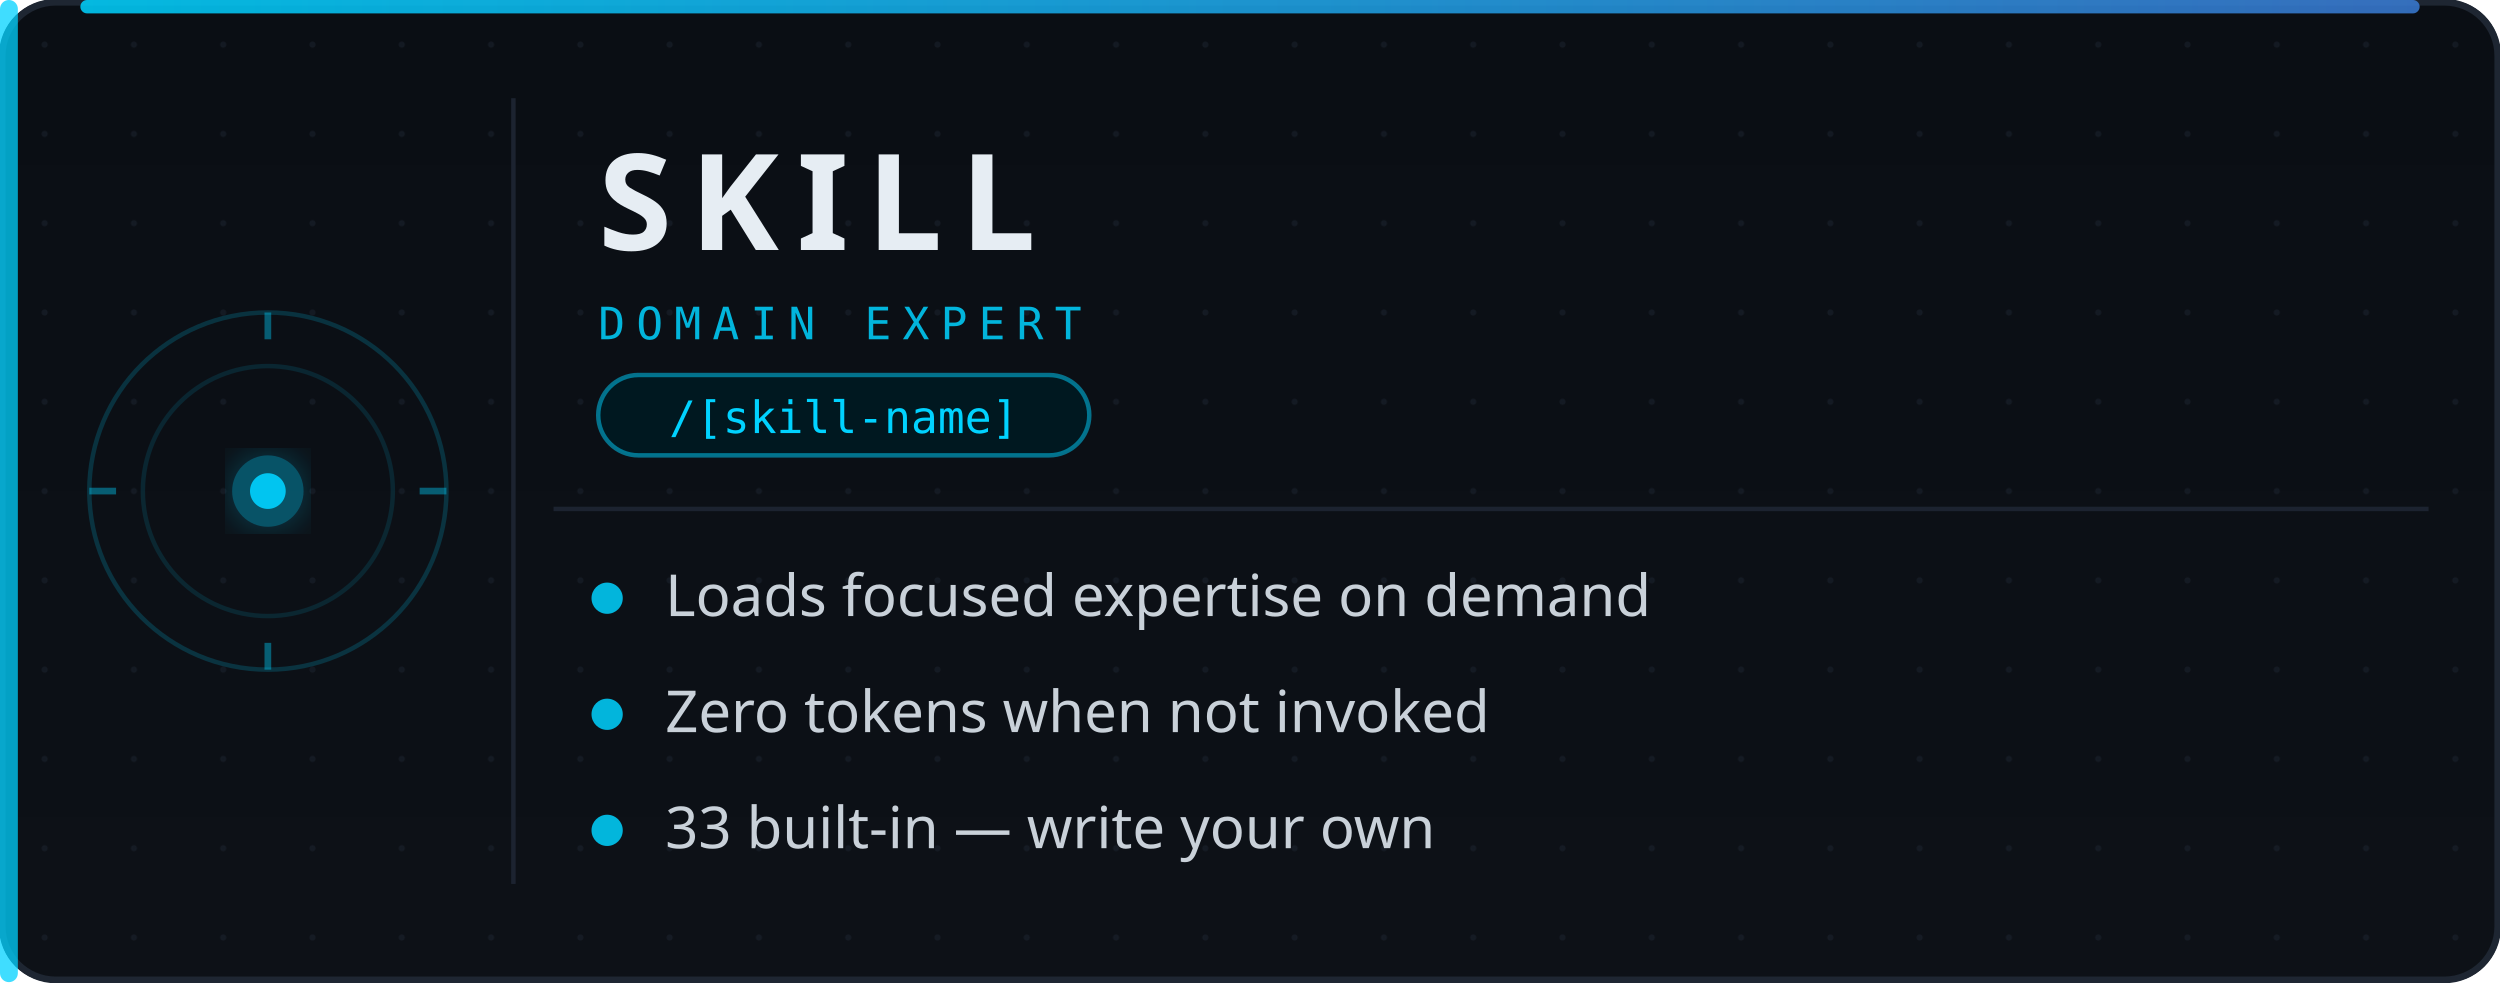
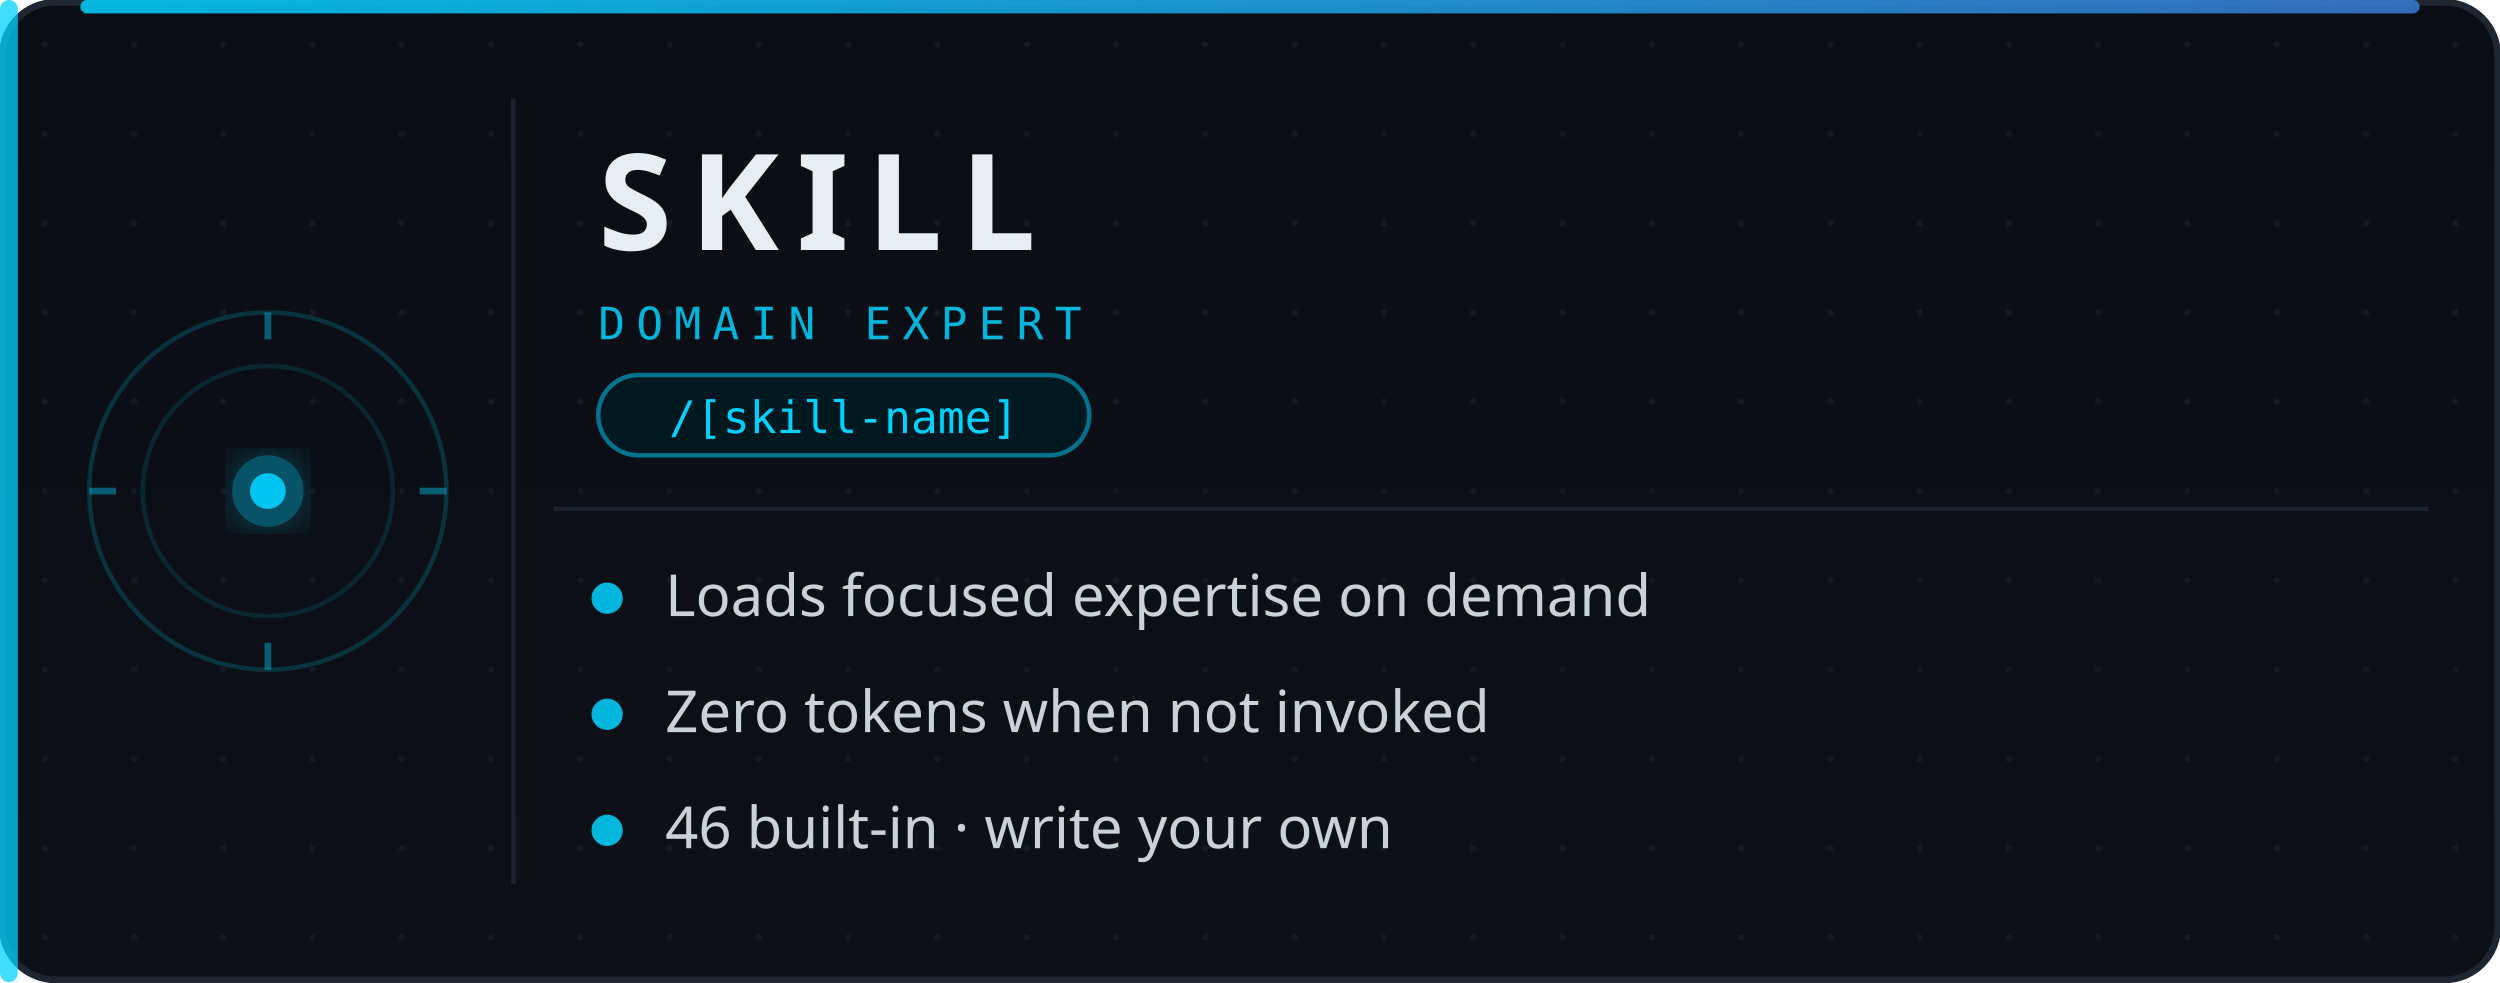
<svg xmlns="http://www.w3.org/2000/svg" width="560" height="220" viewBox="0 0 560 220">
  <defs>
    <linearGradient id="cs-bg" x1="0" y1="0" x2="0" y2="1" gradientUnits="objectBoundingBox">
      <stop offset="0%" stop-color="#0a0e14" />
      <stop offset="100%" stop-color="#0d1117" />
    </linearGradient>
    <linearGradient id="cs-top" x1="0%" y1="0%" x2="100%" y2="0%">
      <stop offset="0%" stop-color="#00d2ff" />
      <stop offset="100%" stop-color="#3a7bd5" />
    </linearGradient>
    <filter id="cs-glow">
      <feGaussianBlur in="SourceGraphic" stdDeviation="5" result="b" />
      <feMerge>
        <feMergeNode in="b" />
        <feMergeNode in="SourceGraphic" />
      </feMerge>
    </filter>
    <style>
      .cs-mono { font-family: 'SF Mono','Cascadia Code','Consolas',monospace; }
      .cs-sans { font-family: 'Segoe UI',system-ui,-apple-system,sans-serif; }
      @keyframes cs-pulse {
        0%,100% { opacity: 0.35; }
        50%      { opacity: 0.9; }
      }
      .cs-core { animation: cs-pulse 2.8s ease-in-out infinite; }
+       @media (prefers-reduced-motion: reduce) {
+         .cs-core { animation: none; opacity: 0.6; }
+       }
    </style>
  </defs>
  <rect width="560" height="220" rx="12" fill="url(#cs-bg)" />
  <pattern id="cs-dots" x="0" y="0" width="20" height="20" patternUnits="userSpaceOnUse">
    <circle cx="10" cy="10" r="0.7" fill="#1e2632" opacity="0.8" />
  </pattern>
  <rect width="560" height="220" rx="12" fill="url(#cs-dots)" opacity="0.6" />
  <rect x="0.5" y="0.5" width="559" height="219" rx="12" fill="none" stroke="#1e2632" stroke-width="1.5" />
  <rect x="18" y="0" width="524" height="3" rx="1.5" fill="url(#cs-top)" opacity="0.85" />
  <rect x="0" y="0" width="4" height="220" rx="2" fill="#00d2ff" opacity="0.75" />
  <circle cx="60" cy="110" r="40" fill="none" stroke="#00d2ff" stroke-width="1" opacity="0.18" />
  <circle cx="60" cy="110" r="28" fill="none" stroke="#00d2ff" stroke-width="1" opacity="0.12" />
  <circle class="cs-core" cx="60" cy="110" r="8" fill="#00d2ff" filter="url(#cs-glow)" opacity="0.35" />
  <circle cx="60" cy="110" r="4" fill="#00d2ff" opacity="0.9" />
  <line x1="60" y1="70" x2="60" y2="76" stroke="#00d2ff" stroke-width="1.5" opacity="0.4" />
  <line x1="60" y1="144" x2="60" y2="150" stroke="#00d2ff" stroke-width="1.5" opacity="0.4" />
  <line x1="20" y1="110" x2="26" y2="110" stroke="#00d2ff" stroke-width="1.5" opacity="0.4" />
  <line x1="94" y1="110" x2="100" y2="110" stroke="#00d2ff" stroke-width="1.5" opacity="0.4" />
  <line x1="115" y1="22" x2="115" y2="198" stroke="#1c2330" stroke-width="1" />
  <text x="134" y="56" class="cs-sans" font-size="30" font-weight="900" fill="#e6edf3" letter-spacing="4">SKILL</text>
  <text x="134" y="76" class="cs-mono" font-size="10" fill="#00d2ff" letter-spacing="2.5" opacity="0.85">DOMAIN EXPERT</text>
  <rect x="134" y="84" width="110" height="18" rx="9" fill="#001820" stroke="#00d2ff" stroke-width="1" stroke-opacity="0.5" />
  <text x="189" y="97" class="cs-mono" font-size="10" fill="#00d2ff" text-anchor="middle">/[skill-name]</text>
  <line x1="124" y1="114" x2="544" y2="114" stroke="#1c2330" stroke-width="1" />
  <circle cx="136" cy="134" r="3.5" fill="#00d2ff" opacity="0.85" />
  <text x="149" y="138" class="cs-sans" font-size="13" fill="#c9d1d9">Loads focused expertise on demand</text>
  <circle cx="136" cy="160" r="3.5" fill="#00d2ff" opacity="0.85" />
  <text x="149" y="164" class="cs-sans" font-size="13" fill="#c9d1d9">Zero tokens when not invoked</text>
  <circle cx="136" cy="186" r="3.5" fill="#00d2ff" opacity="0.85" />
-   <text x="149" y="190" class="cs-sans" font-size="13" fill="#c9d1d9">33 built-in — write your own</text>
+   <text x="149" y="190" class="cs-sans" font-size="13" fill="#c9d1d9">46 built-in · write your own</text>
</svg>
